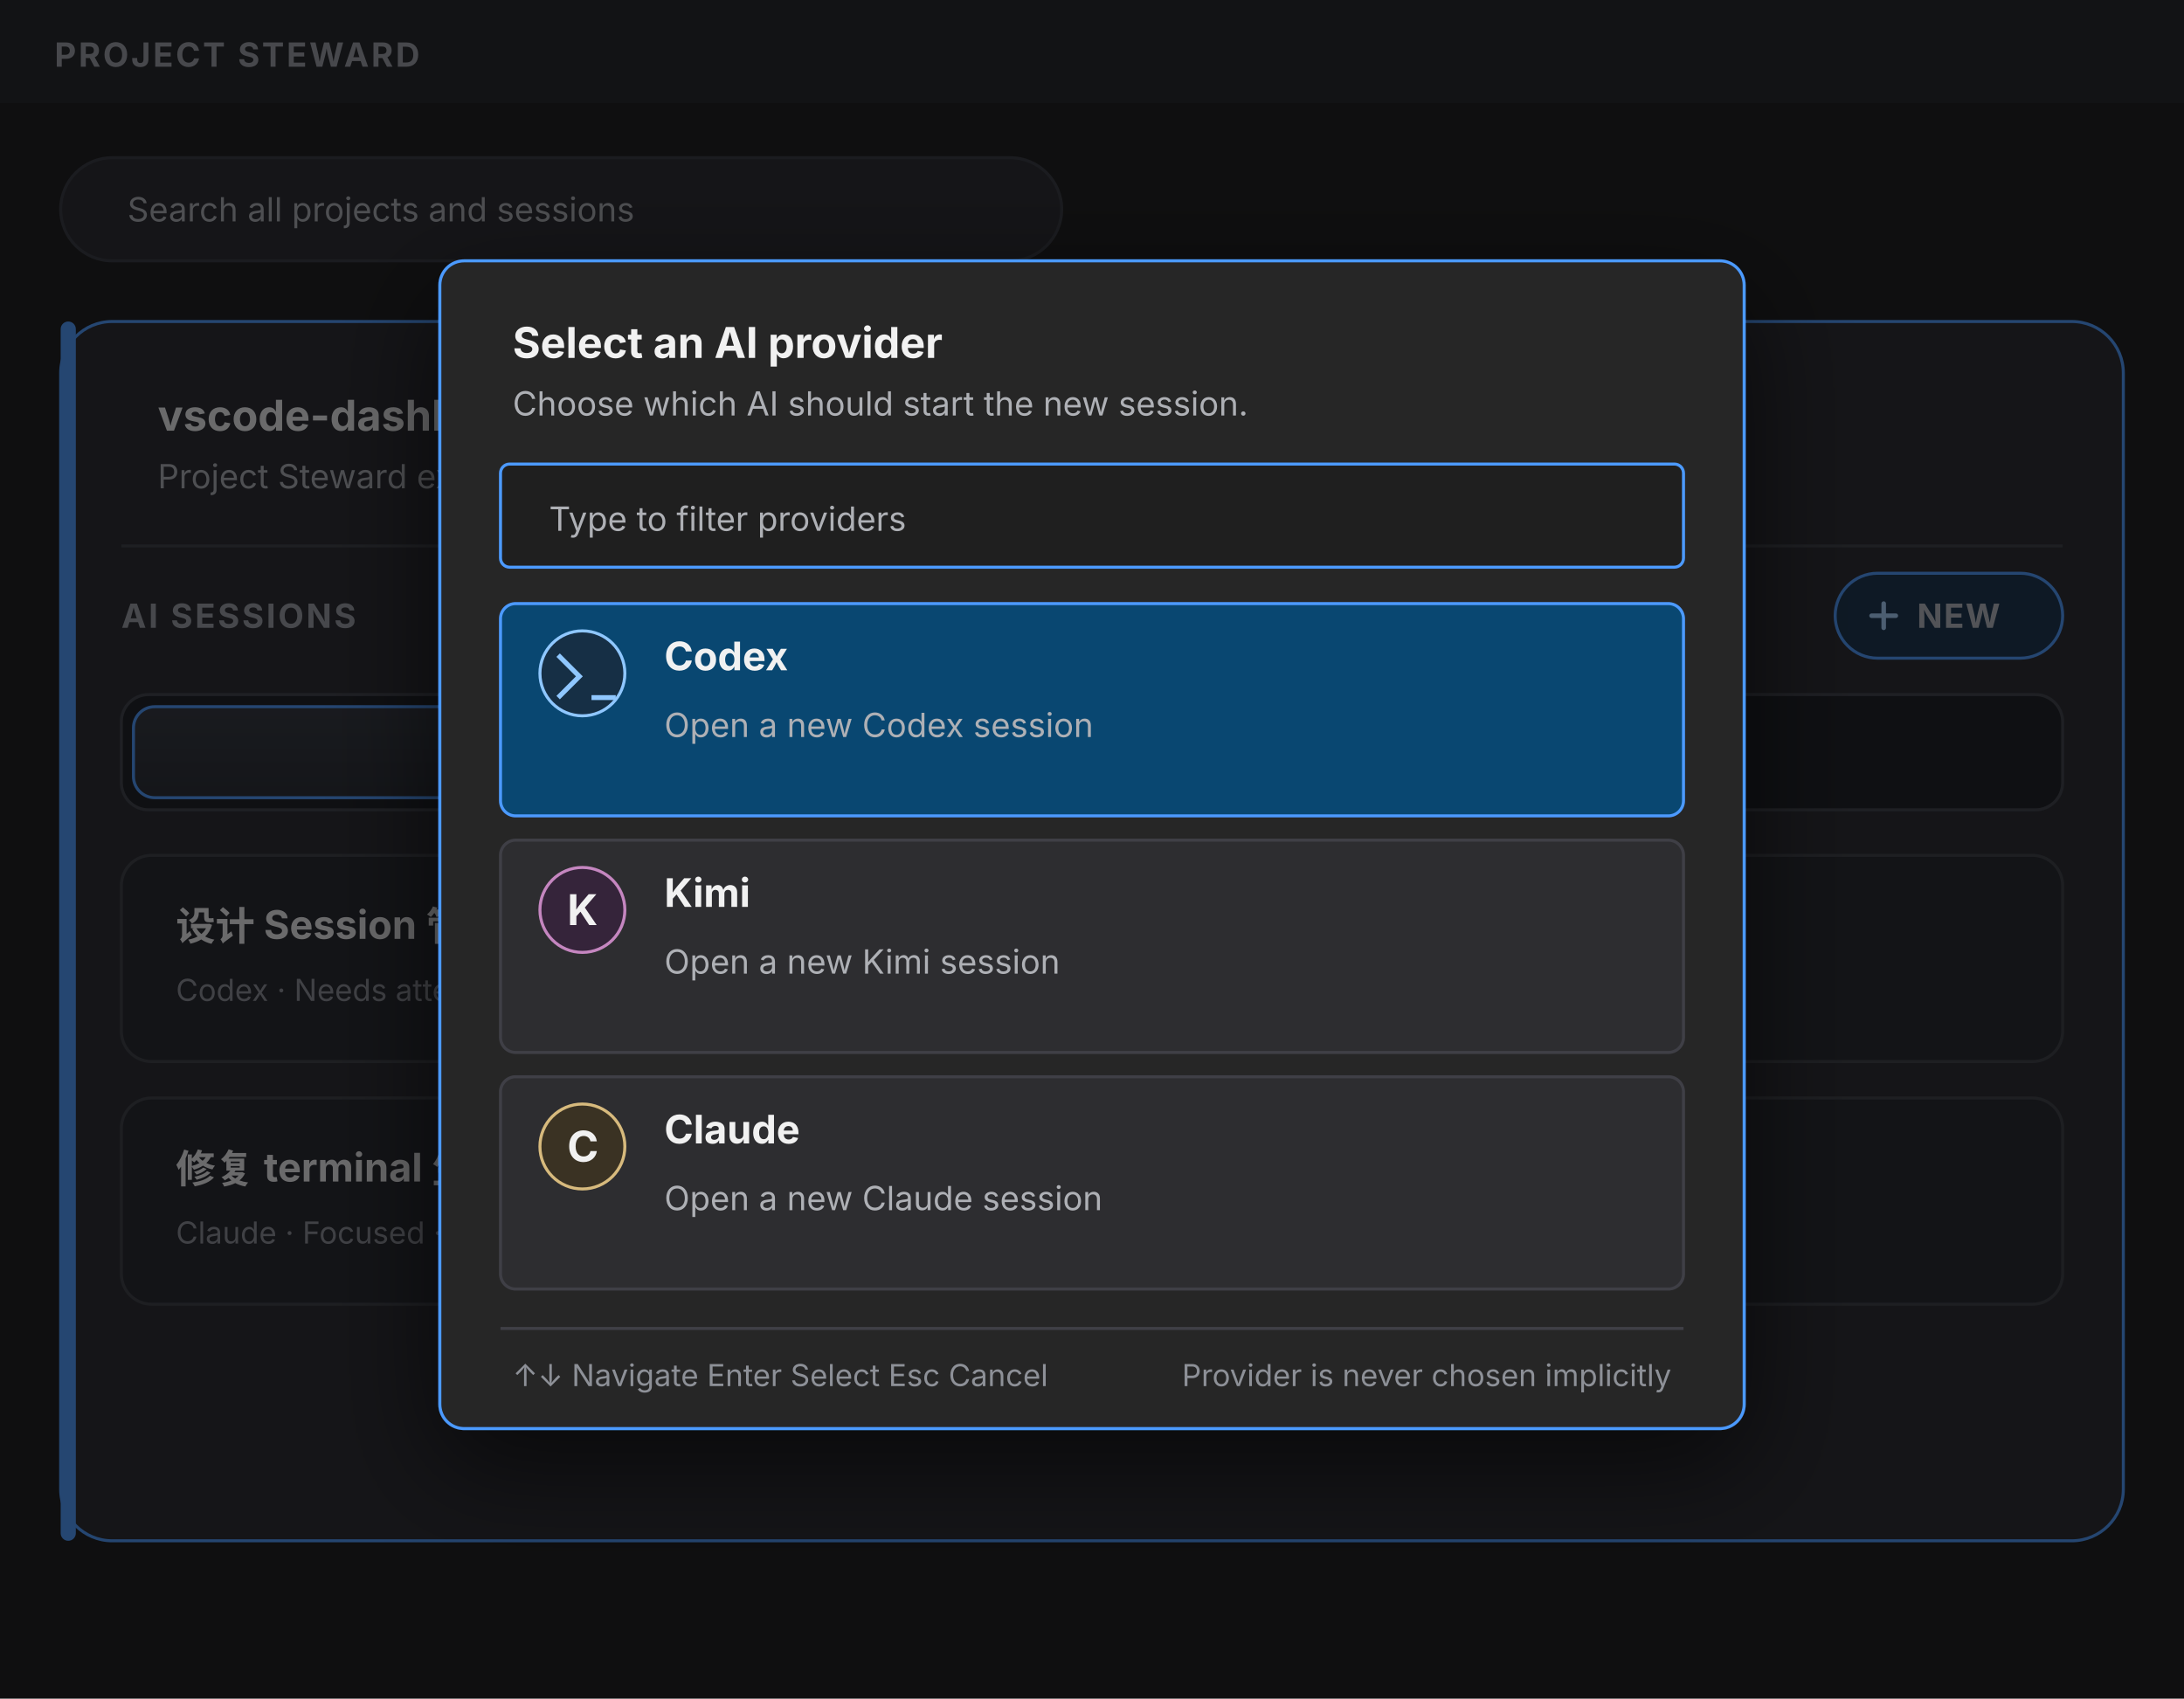
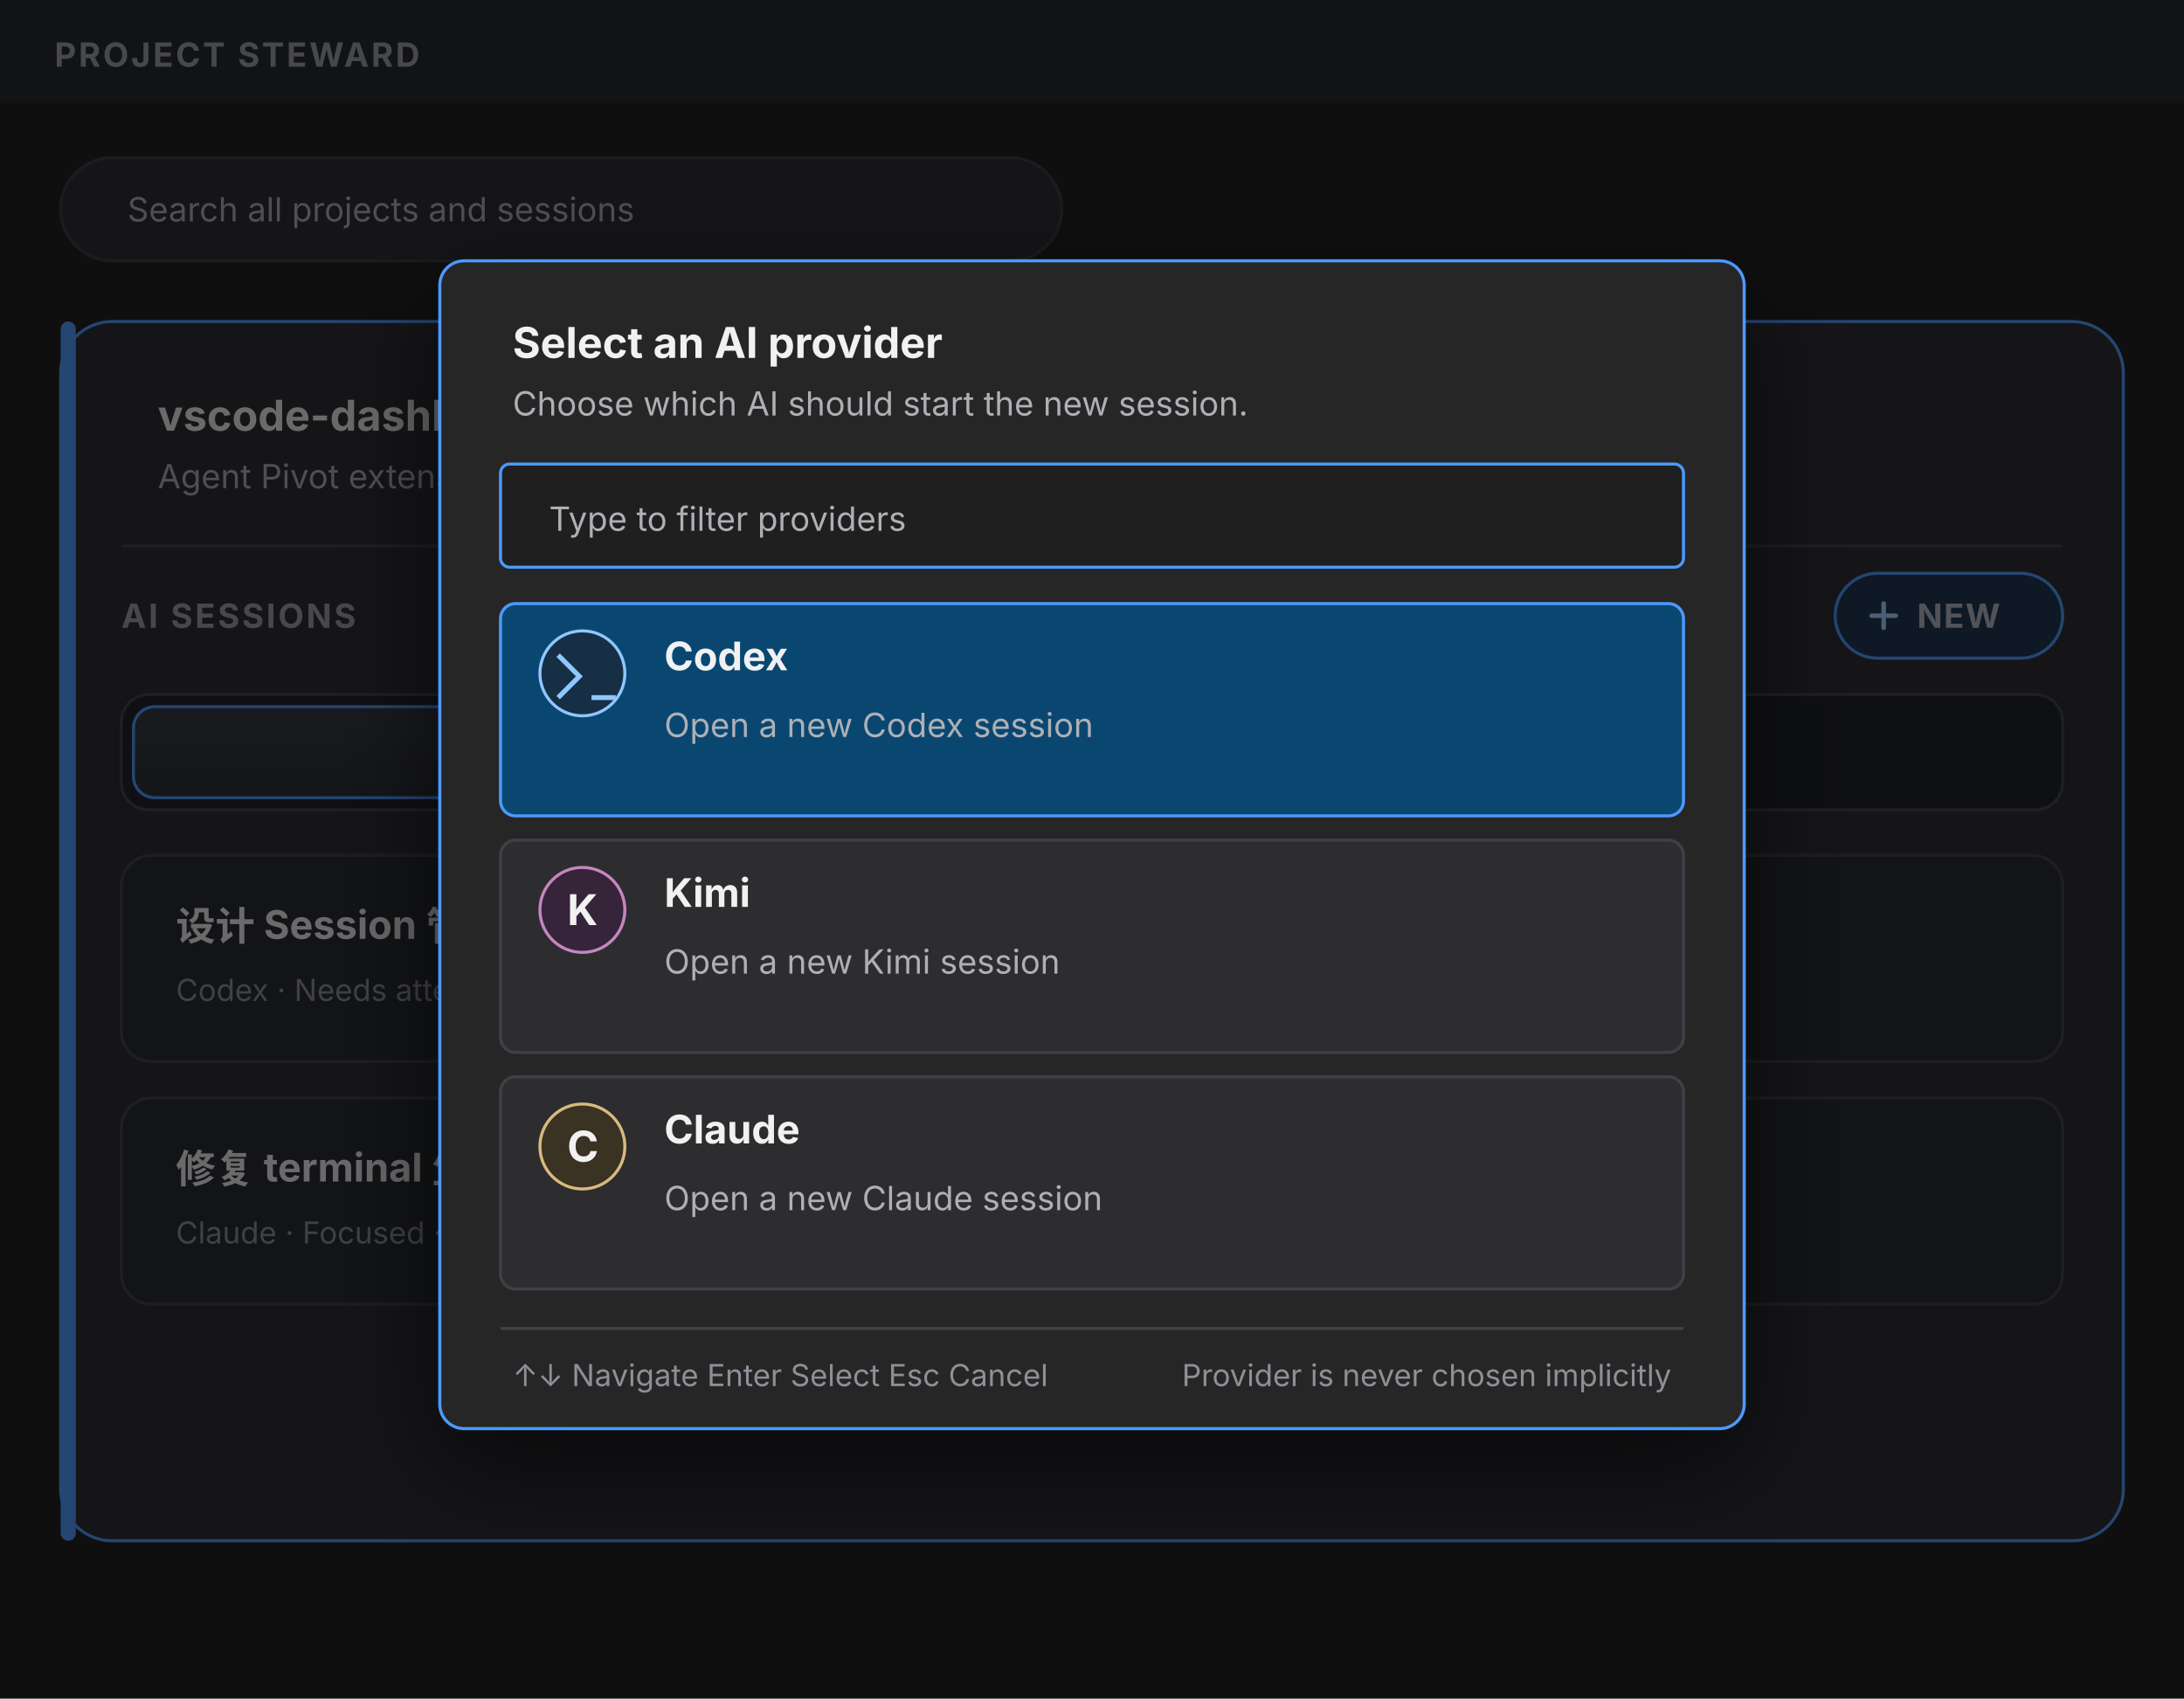
<svg xmlns="http://www.w3.org/2000/svg" width="720" height="560" viewBox="0 0 720 560" role="img" aria-labelledby="title desc">
  <defs>
    <filter id="shadow" x="-20%" y="-20%" width="140%" height="160%">
      <feDropShadow dx="0" dy="12" stdDeviation="18" flood-color="#000" flood-opacity=".6" />
    </filter>
    <linearGradient id="selectedTab" x1="0" x2="0" y1="0" y2="1">
      <stop offset="0" stop-color="#30343c" />
      <stop offset="1" stop-color="#25282e" />
    </linearGradient>
    <style>
      .ui { font-family: -apple-system, BlinkMacSystemFont, "Segoe UI", sans-serif; }
      .label { fill:#9da0a6; font-size:11px; font-weight:700; letter-spacing:.8px; }
      .title { fill:#f1f1f1; font-size:14px; font-weight:650; }
      .rowTitle { fill:#f1f1f1; font-size:13px; font-weight:650; }
      .desc { fill:#aeb0b5; font-size:11px; }
      .meta { fill:#8d9097; font-size:10px; }
      .tab { fill:#b8bbc2; font-size:11px; font-weight:700; letter-spacing:.45px; }
    </style>
  </defs>
  <rect width="720" height="560" fill="#181818" />
  <rect x="0" y="0" width="720" height="34" fill="#202124" />
  <text class="ui label" x="18" y="22" fill="#c8c8c8">PROJECT STEWARD</text>
  <rect x="20" y="52" width="330" height="34" rx="17" fill="#25262a" stroke="#35373d" />
  <text class="ui desc" x="42" y="73">Search all projects and sessions</text>
  <rect x="20" y="106" width="680" height="402" rx="17" fill="#25272c" stroke="#4c9aff" />
  <rect x="20" y="106" width="5" height="402" rx="2.5" fill="#4c9aff" />
  <text class="ui title" x="52" y="142">vscode-dashboard</text>
-   <text class="ui desc" x="52" y="161">Project Steward extension</text>
+   <text class="ui desc" x="52" y="161">Agent Pivot extension</text>
  <line x1="40" y1="180" x2="680" y2="180" stroke="#3b3d43" />
  <text class="ui label" x="40" y="207" fill="#d6d8dc">AI SESSIONS</text>
  <rect x="605" y="189" width="75" height="28" rx="14" fill="#15304a" stroke="#4c9aff" />
  <path d="M621 199v8m-4-4h8" stroke="#a9d3ff" stroke-width="1.5" stroke-linecap="round" />
  <text class="ui tab" x="632" y="207" fill="#fff">NEW</text>
  <rect x="40" y="229" width="640" height="38" rx="9" fill="#181a1e" stroke="#3d4047" />
  <rect x="44" y="233" width="312" height="30" rx="7" fill="url(#selectedTab)" stroke="#4c9aff" />
  <text class="ui tab" x="168" y="252" fill="#fff">ACTIVE 3</text>
  <text class="ui tab" x="482" y="252">SESSIONS 18</text>
  <rect x="40" y="282" width="640" height="68" rx="10" fill="#222329" stroke="#3b3d43" />
  <text class="ui rowTitle" x="58" y="310">设计 Session 管理体验</text>
  <text class="ui meta" x="58" y="330">Codex · Needs attention · 2 min ago</text>
  <rect x="40" y="362" width="640" height="68" rx="10" fill="#222329" stroke="#3b3d43" />
  <text class="ui rowTitle" x="58" y="390">修复 terminal 生命周期</text>
  <text class="ui meta" x="58" y="410">Claude · Focused · 18 min ago</text>
  <rect width="720" height="560" fill="#08090b" opacity=".58" />
  <rect x="145" y="86" width="430" height="385" rx="8" fill="#252526" stroke="#4c9aff" filter="url(#shadow)" />
  <text class="ui title" x="169" y="118">Select an AI provider</text>
  <text class="ui desc" x="169" y="137">Choose which AI should start the new session.</text>
  <rect x="165" y="153" width="390" height="34" rx="3" fill="#1f1f1f" stroke="#4c9aff" />
  <text class="ui desc" x="181" y="175" fill="#d8d8d8">Type to filter providers</text>
  <rect x="165" y="199" width="390" height="70" rx="5" fill="#094771" stroke="#4c9aff" />
  <circle cx="192" cy="222" r="14" fill="#162f45" stroke="#8fc7ff" />
  <path d="M184 216l7 7-7 7m11 0h8" fill="none" stroke="#8fc7ff" stroke-width="1.6" />
  <text class="ui rowTitle" x="219" y="221">Codex</text>
  <text class="ui desc" x="219" y="243" fill="#d7eaff">Open a new Codex session</text>
  <rect x="165" y="277" width="390" height="70" rx="5" fill="#2d2d30" stroke="#3f3f46" />
  <circle cx="192" cy="300" r="14" fill="#35243a" stroke="#c586c0" />
  <text class="ui title" x="187" y="305" fill="#dca6d8">K</text>
  <text class="ui rowTitle" x="219" y="299">Kimi</text>
  <text class="ui desc" x="219" y="321">Open a new Kimi session</text>
  <rect x="165" y="355" width="390" height="70" rx="5" fill="#2d2d30" stroke="#3f3f46" />
  <circle cx="192" cy="378" r="14" fill="#3a3223" stroke="#d7ba7d" />
  <text class="ui title" x="187" y="383" fill="#e4cf9c">C</text>
  <text class="ui rowTitle" x="219" y="377">Claude</text>
  <text class="ui desc" x="219" y="399">Open a new Claude session</text>
  <line x1="165" y1="438" x2="555" y2="438" stroke="#3f3f46" />
  <text class="ui meta" x="169" y="457">↑↓ Navigate   Enter Select   Esc Cancel</text>
  <text class="ui meta" x="551" y="457" text-anchor="end">Provider is never chosen implicitly</text>
</svg>
